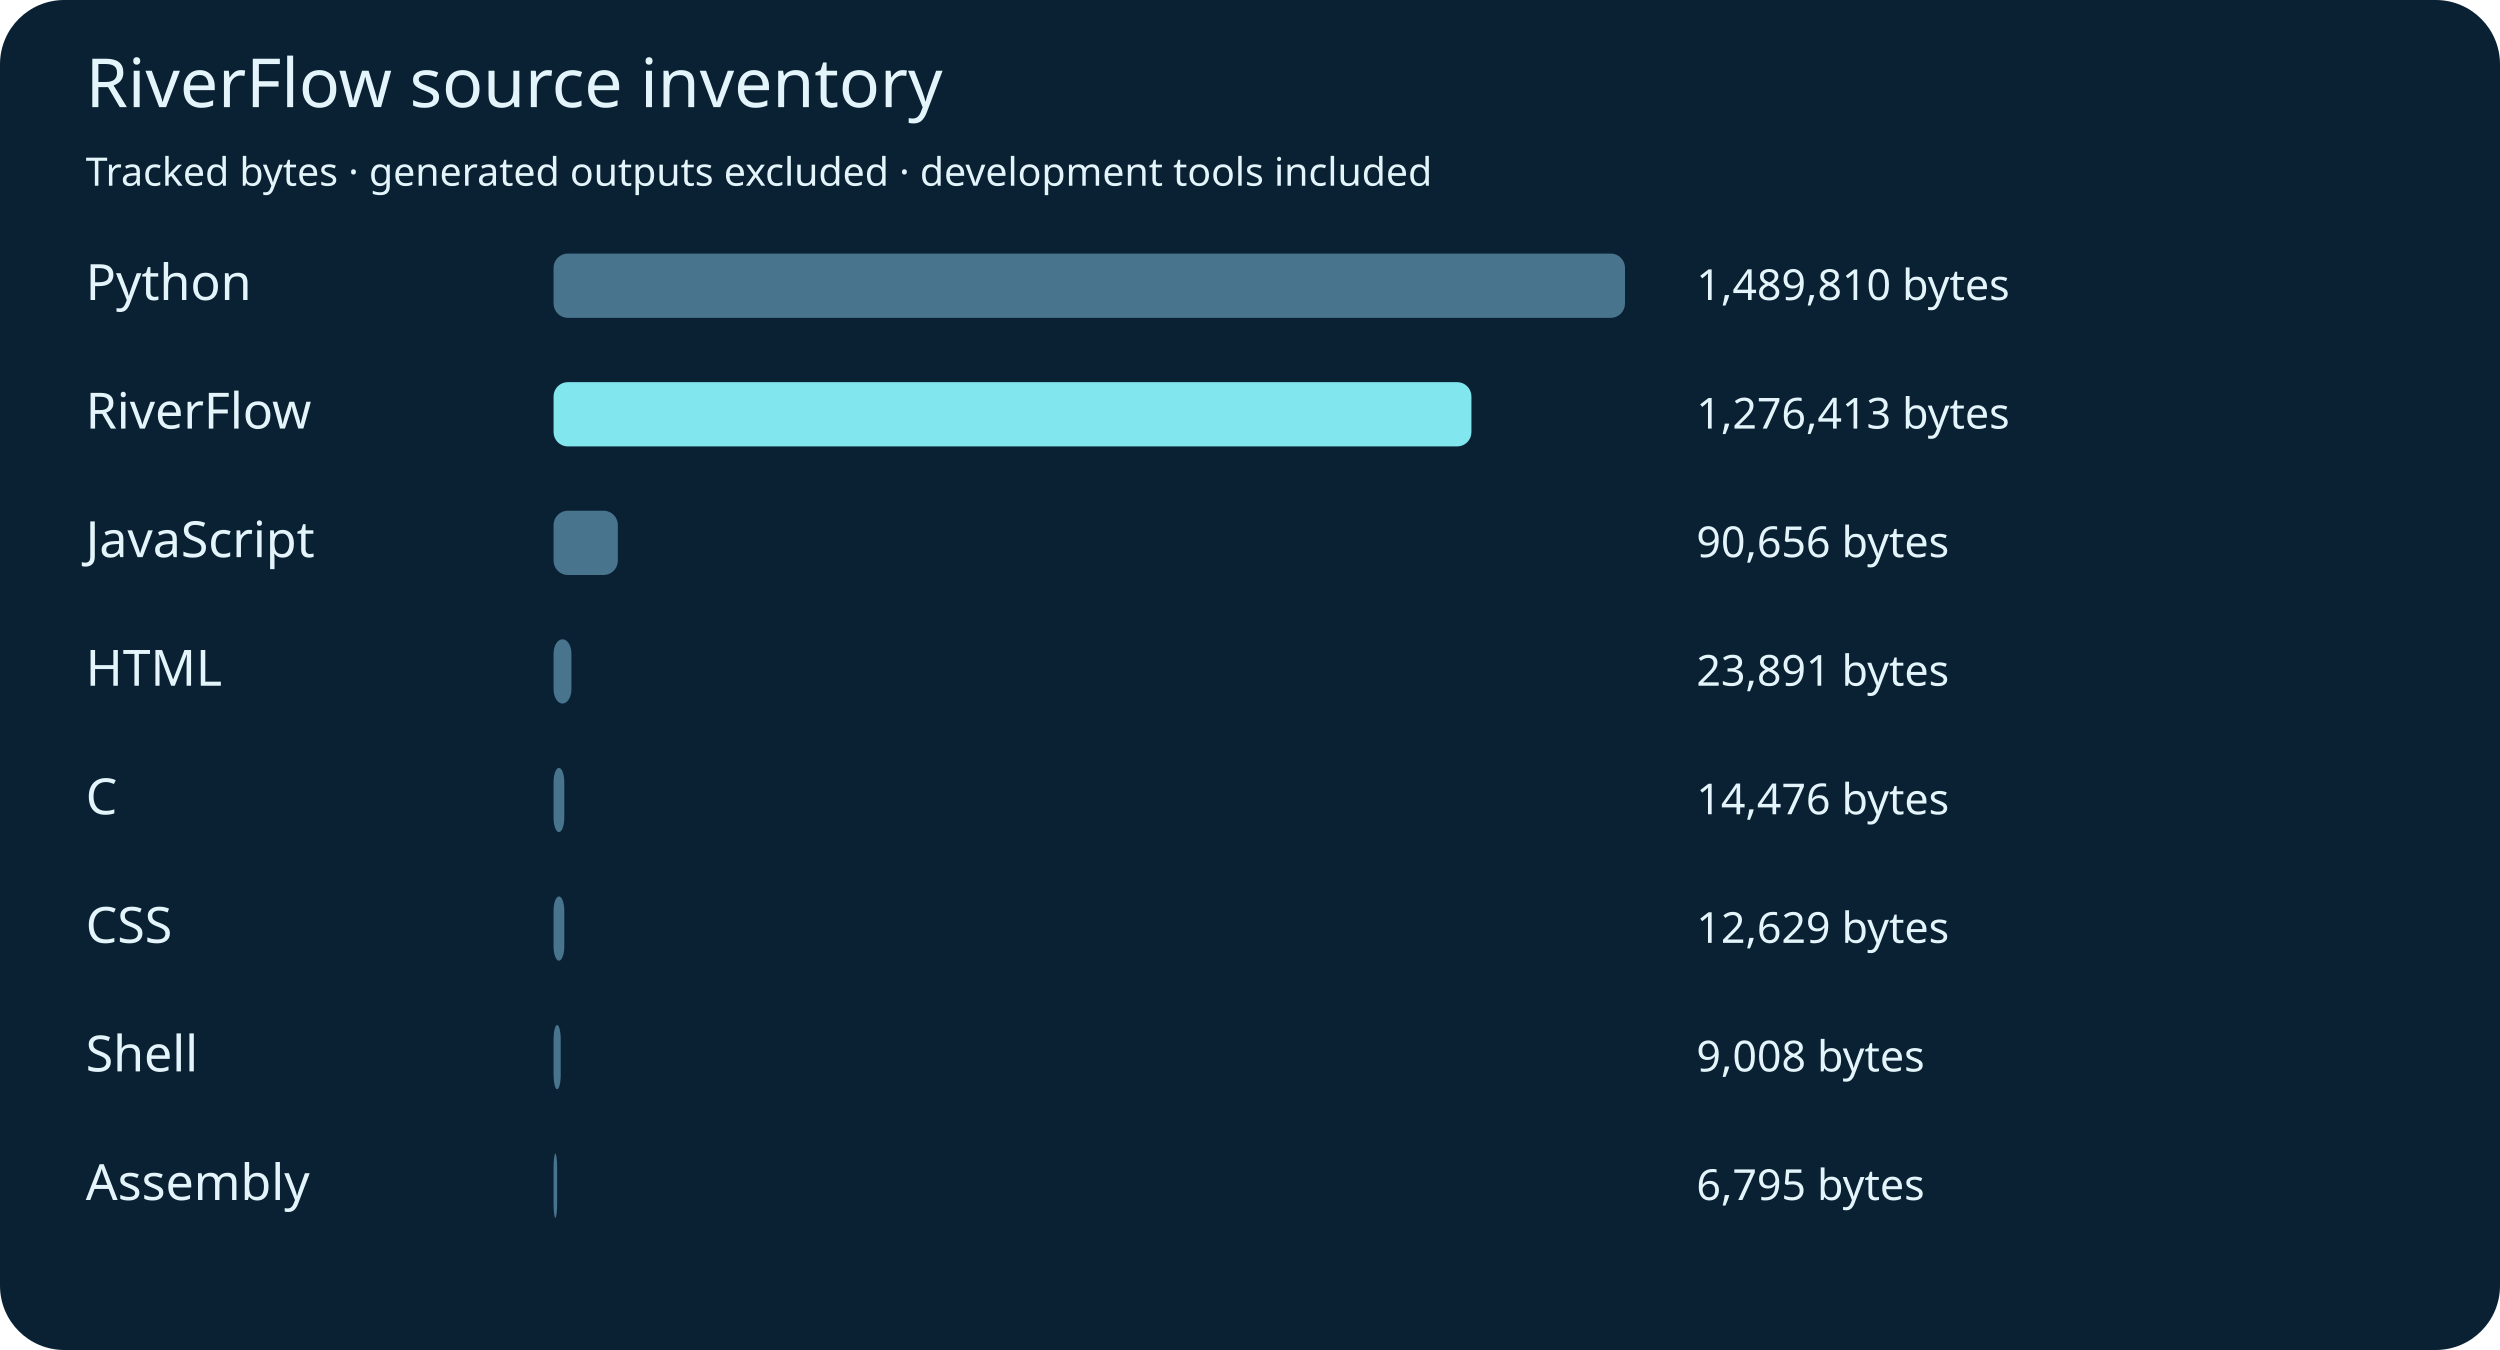
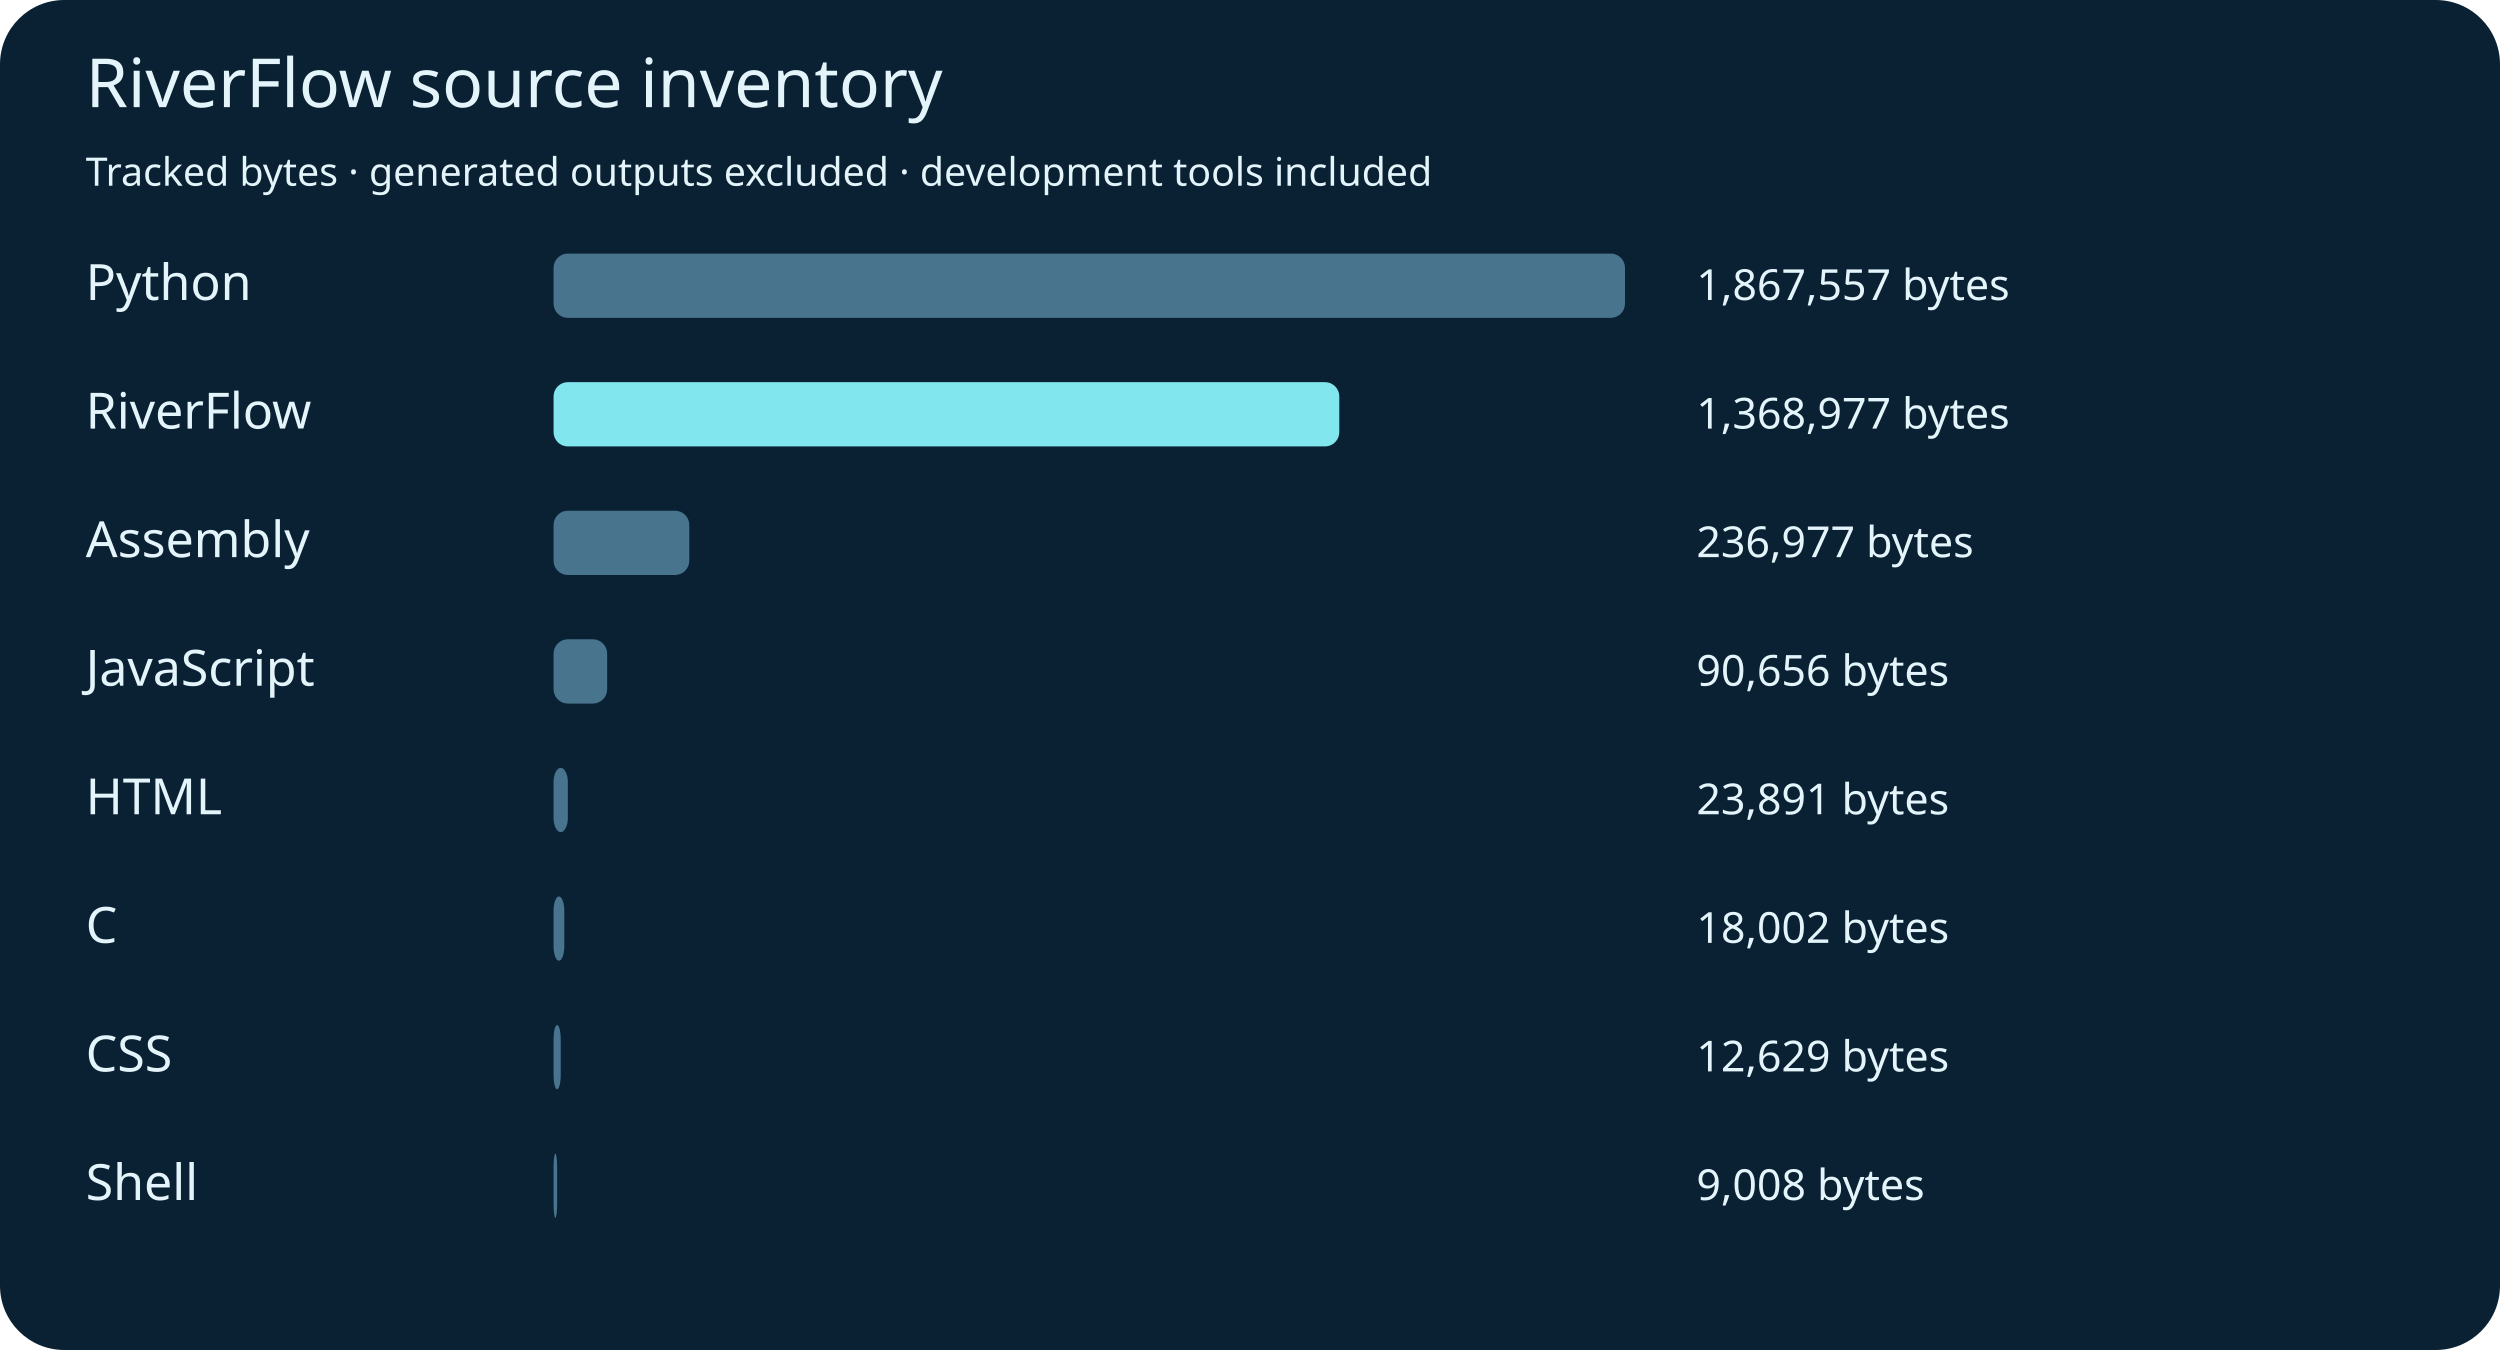
<svg xmlns="http://www.w3.org/2000/svg" role="img" aria-labelledby="title desc" width="700" height="378" viewBox="0 0 700 378">
  <rect width="700" height="378" rx="18" fill="#0a2133" />
  <g font-family="sans-serif" fill="#e3f5fa">
    <text x="24" y="30" font-size="19">RiverFlow source inventory</text>
    <text x="24" y="52" font-size="11">Tracked bytes · generated outputs excluded · development tools included</text>
    <text x="24" y="84" font-size="14">Python</text>
    <rect x="155" y="71" width="300" height="18" rx="4" fill="#49748e" />
-     <text x="475" y="84" font-size="12">1,489,810 bytes</text>
+     <text x="475" y="84" font-size="12">1,867,557 bytes</text>
    <text x="24" y="120" font-size="14">RiverFlow</text>
-     <rect x="155" y="107" width="257" height="18" rx="4" fill="#82e6ef" />
-     <text x="475" y="120" font-size="12">1,276,413 bytes</text>
-     <text x="24" y="156" font-size="14">JavaScript</text>
-     <rect x="155" y="143" width="18" height="18" rx="4" fill="#49748e" />
-     <text x="475" y="156" font-size="12">90,656 bytes</text>
-     <text x="24" y="192" font-size="14">HTML</text>
-     <rect x="155" y="179" width="5" height="18" rx="4" fill="#49748e" />
-     <text x="475" y="192" font-size="12">23,891 bytes</text>
-     <text x="24" y="228" font-size="14">C</text>
-     <rect x="155" y="215" width="3" height="18" rx="4" fill="#49748e" />
-     <text x="475" y="228" font-size="12">14,476 bytes</text>
-     <text x="24" y="264" font-size="14">CSS</text>
+     <rect x="155" y="107" width="220" height="18" rx="4" fill="#82e6ef" />
+     <text x="475" y="120" font-size="12">1,368,977 bytes</text>
+     <text x="24" y="156" font-size="14">Assembly</text>
+     <rect x="155" y="143" width="38" height="18" rx="4" fill="#49748e" />
+     <text x="475" y="156" font-size="12">236,977 bytes</text>
+     <text x="24" y="192" font-size="14">JavaScript</text>
+     <rect x="155" y="179" width="15" height="18" rx="4" fill="#49748e" />
+     <text x="475" y="192" font-size="12">90,656 bytes</text>
+     <text x="24" y="228" font-size="14">HTML</text>
+     <rect x="155" y="215" width="4" height="18" rx="4" fill="#49748e" />
+     <text x="475" y="228" font-size="12">23,891 bytes</text>
+     <text x="24" y="264" font-size="14">C</text>
    <rect x="155" y="251" width="3" height="18" rx="4" fill="#49748e" />
-     <text x="475" y="264" font-size="12">12,629 bytes</text>
-     <text x="24" y="300" font-size="14">Shell</text>
+     <text x="475" y="264" font-size="12">18,002 bytes</text>
+     <text x="24" y="300" font-size="14">CSS</text>
    <rect x="155" y="287" width="2" height="18" rx="4" fill="#49748e" />
-     <text x="475" y="300" font-size="12">9,008 bytes</text>
-     <text x="24" y="336" font-size="14">Assembly</text>
+     <text x="475" y="300" font-size="12">12,629 bytes</text>
+     <text x="24" y="336" font-size="14">Shell</text>
    <rect x="155" y="323" width="1" height="18" rx="4" fill="#49748e" />
-     <text x="475" y="336" font-size="12">6,795 bytes</text>
+     <text x="475" y="336" font-size="12">9,008 bytes</text>
  </g>
</svg>
